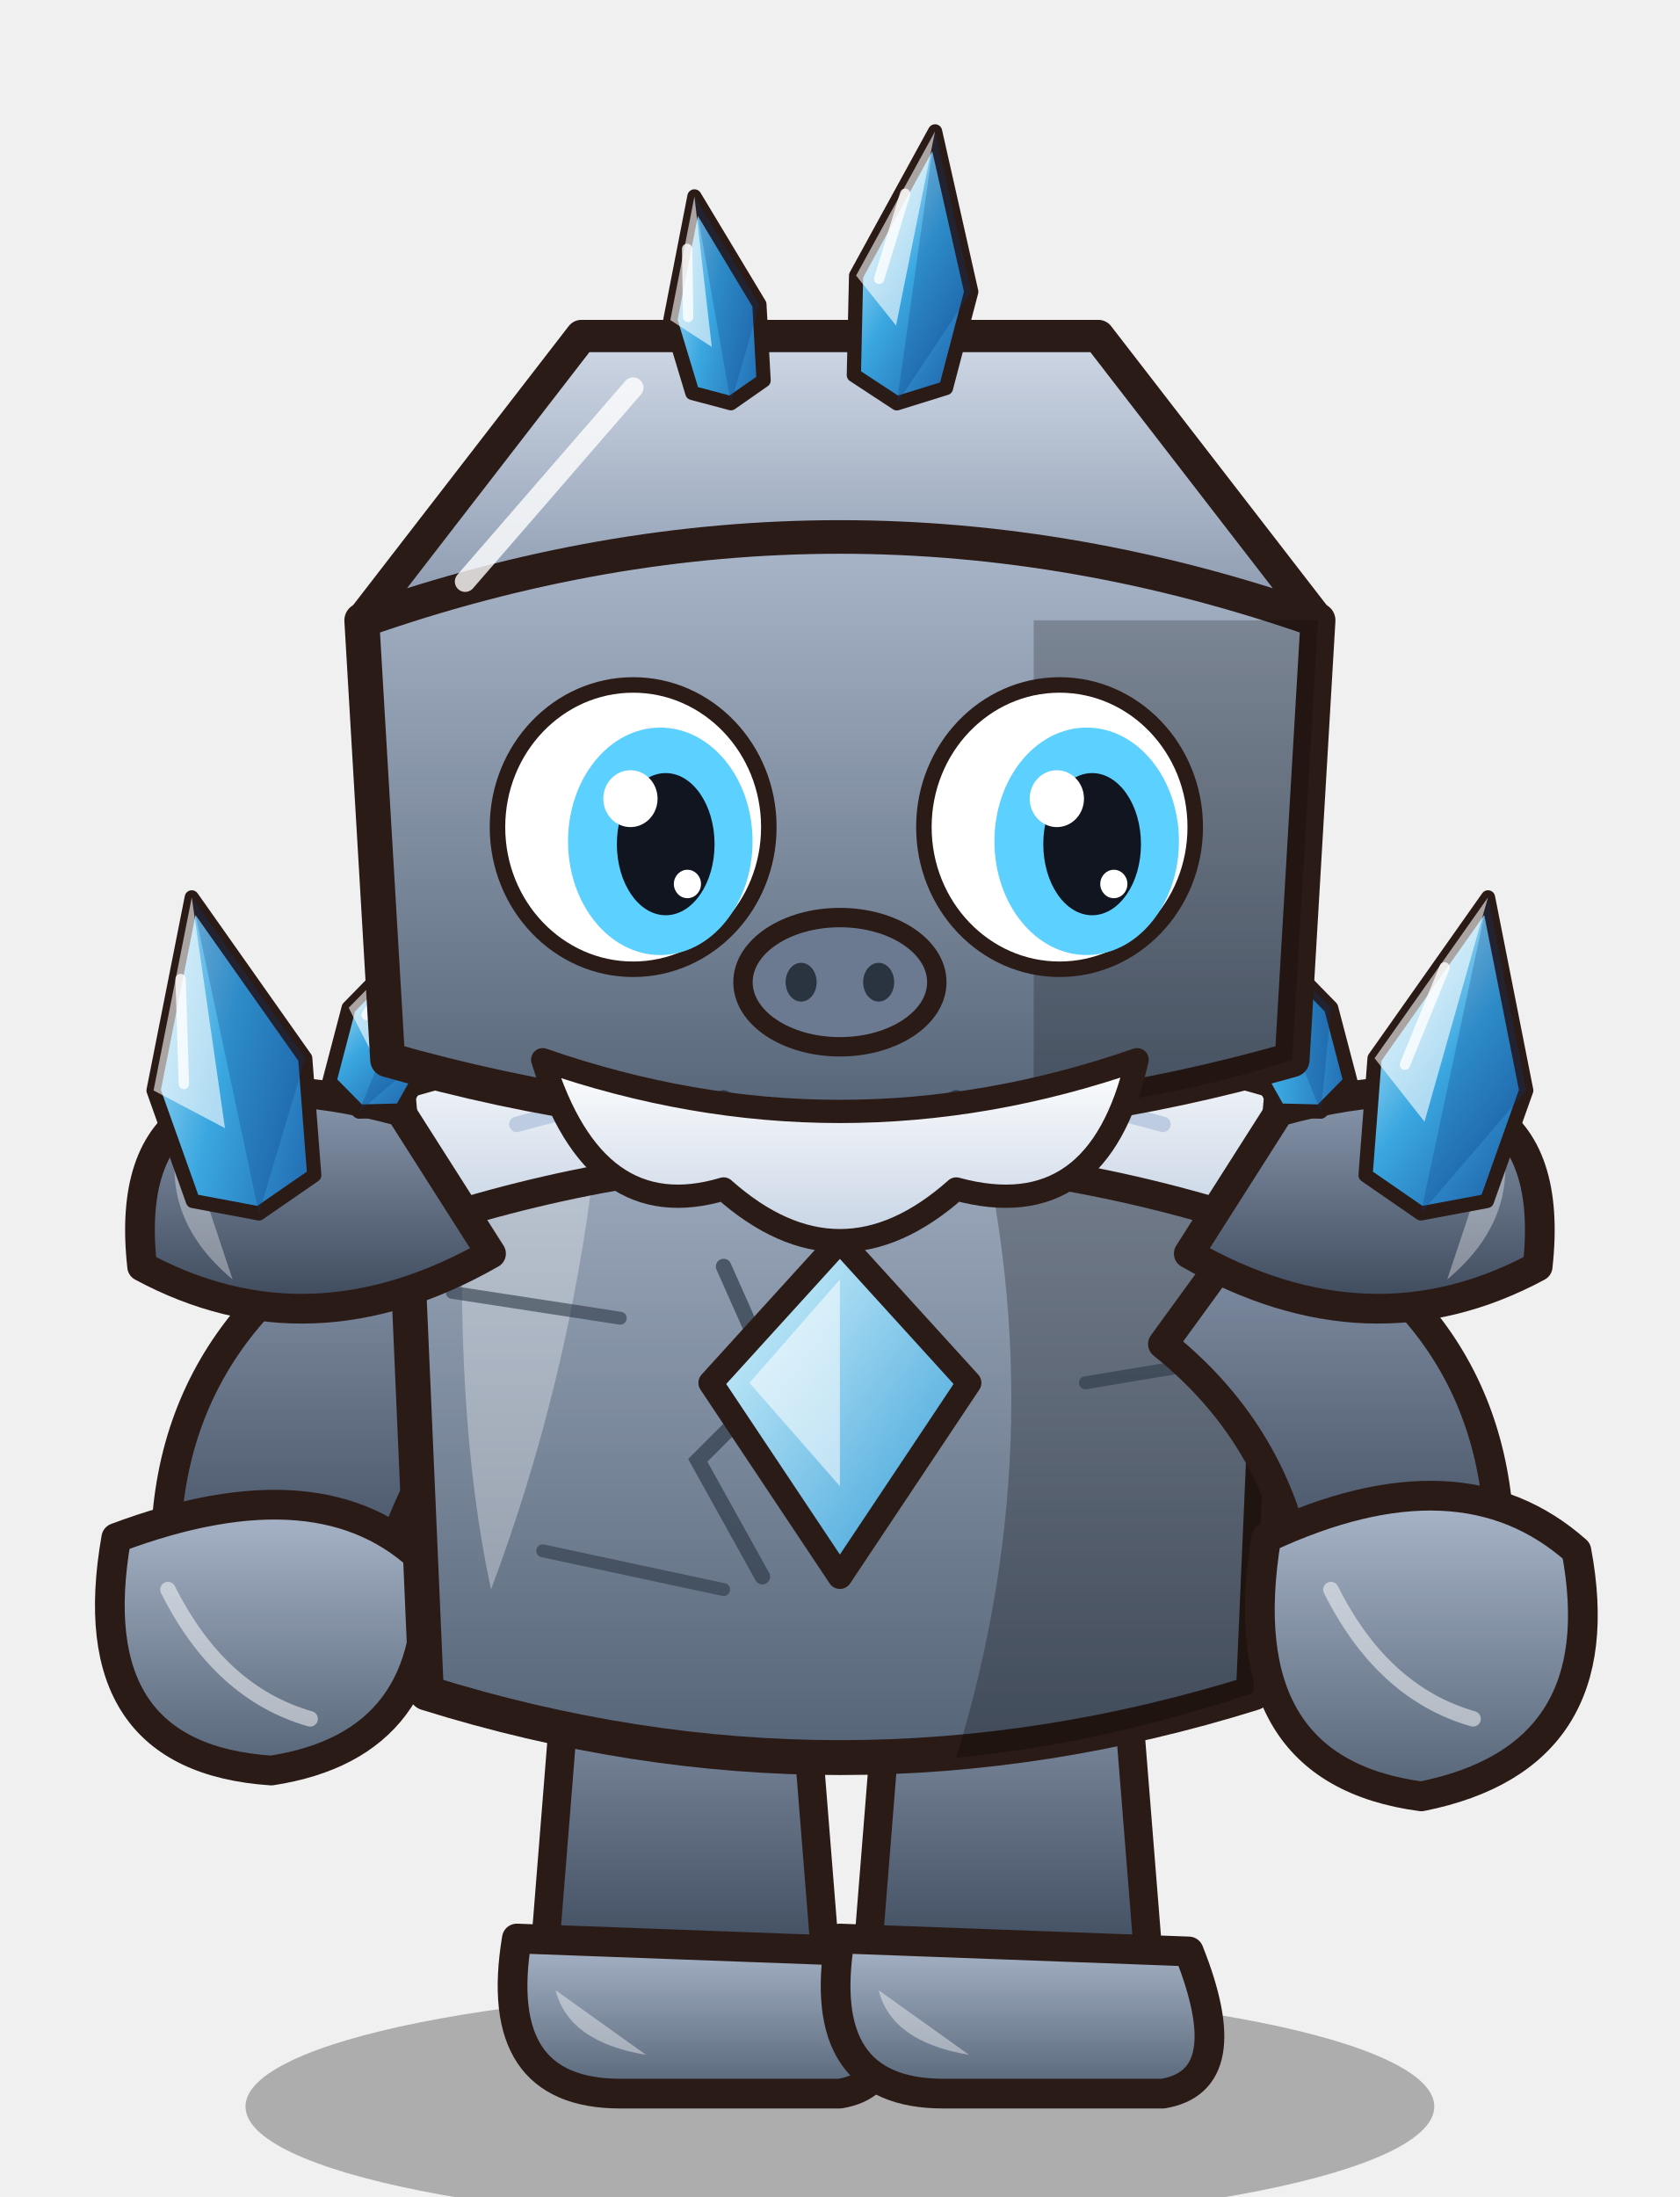
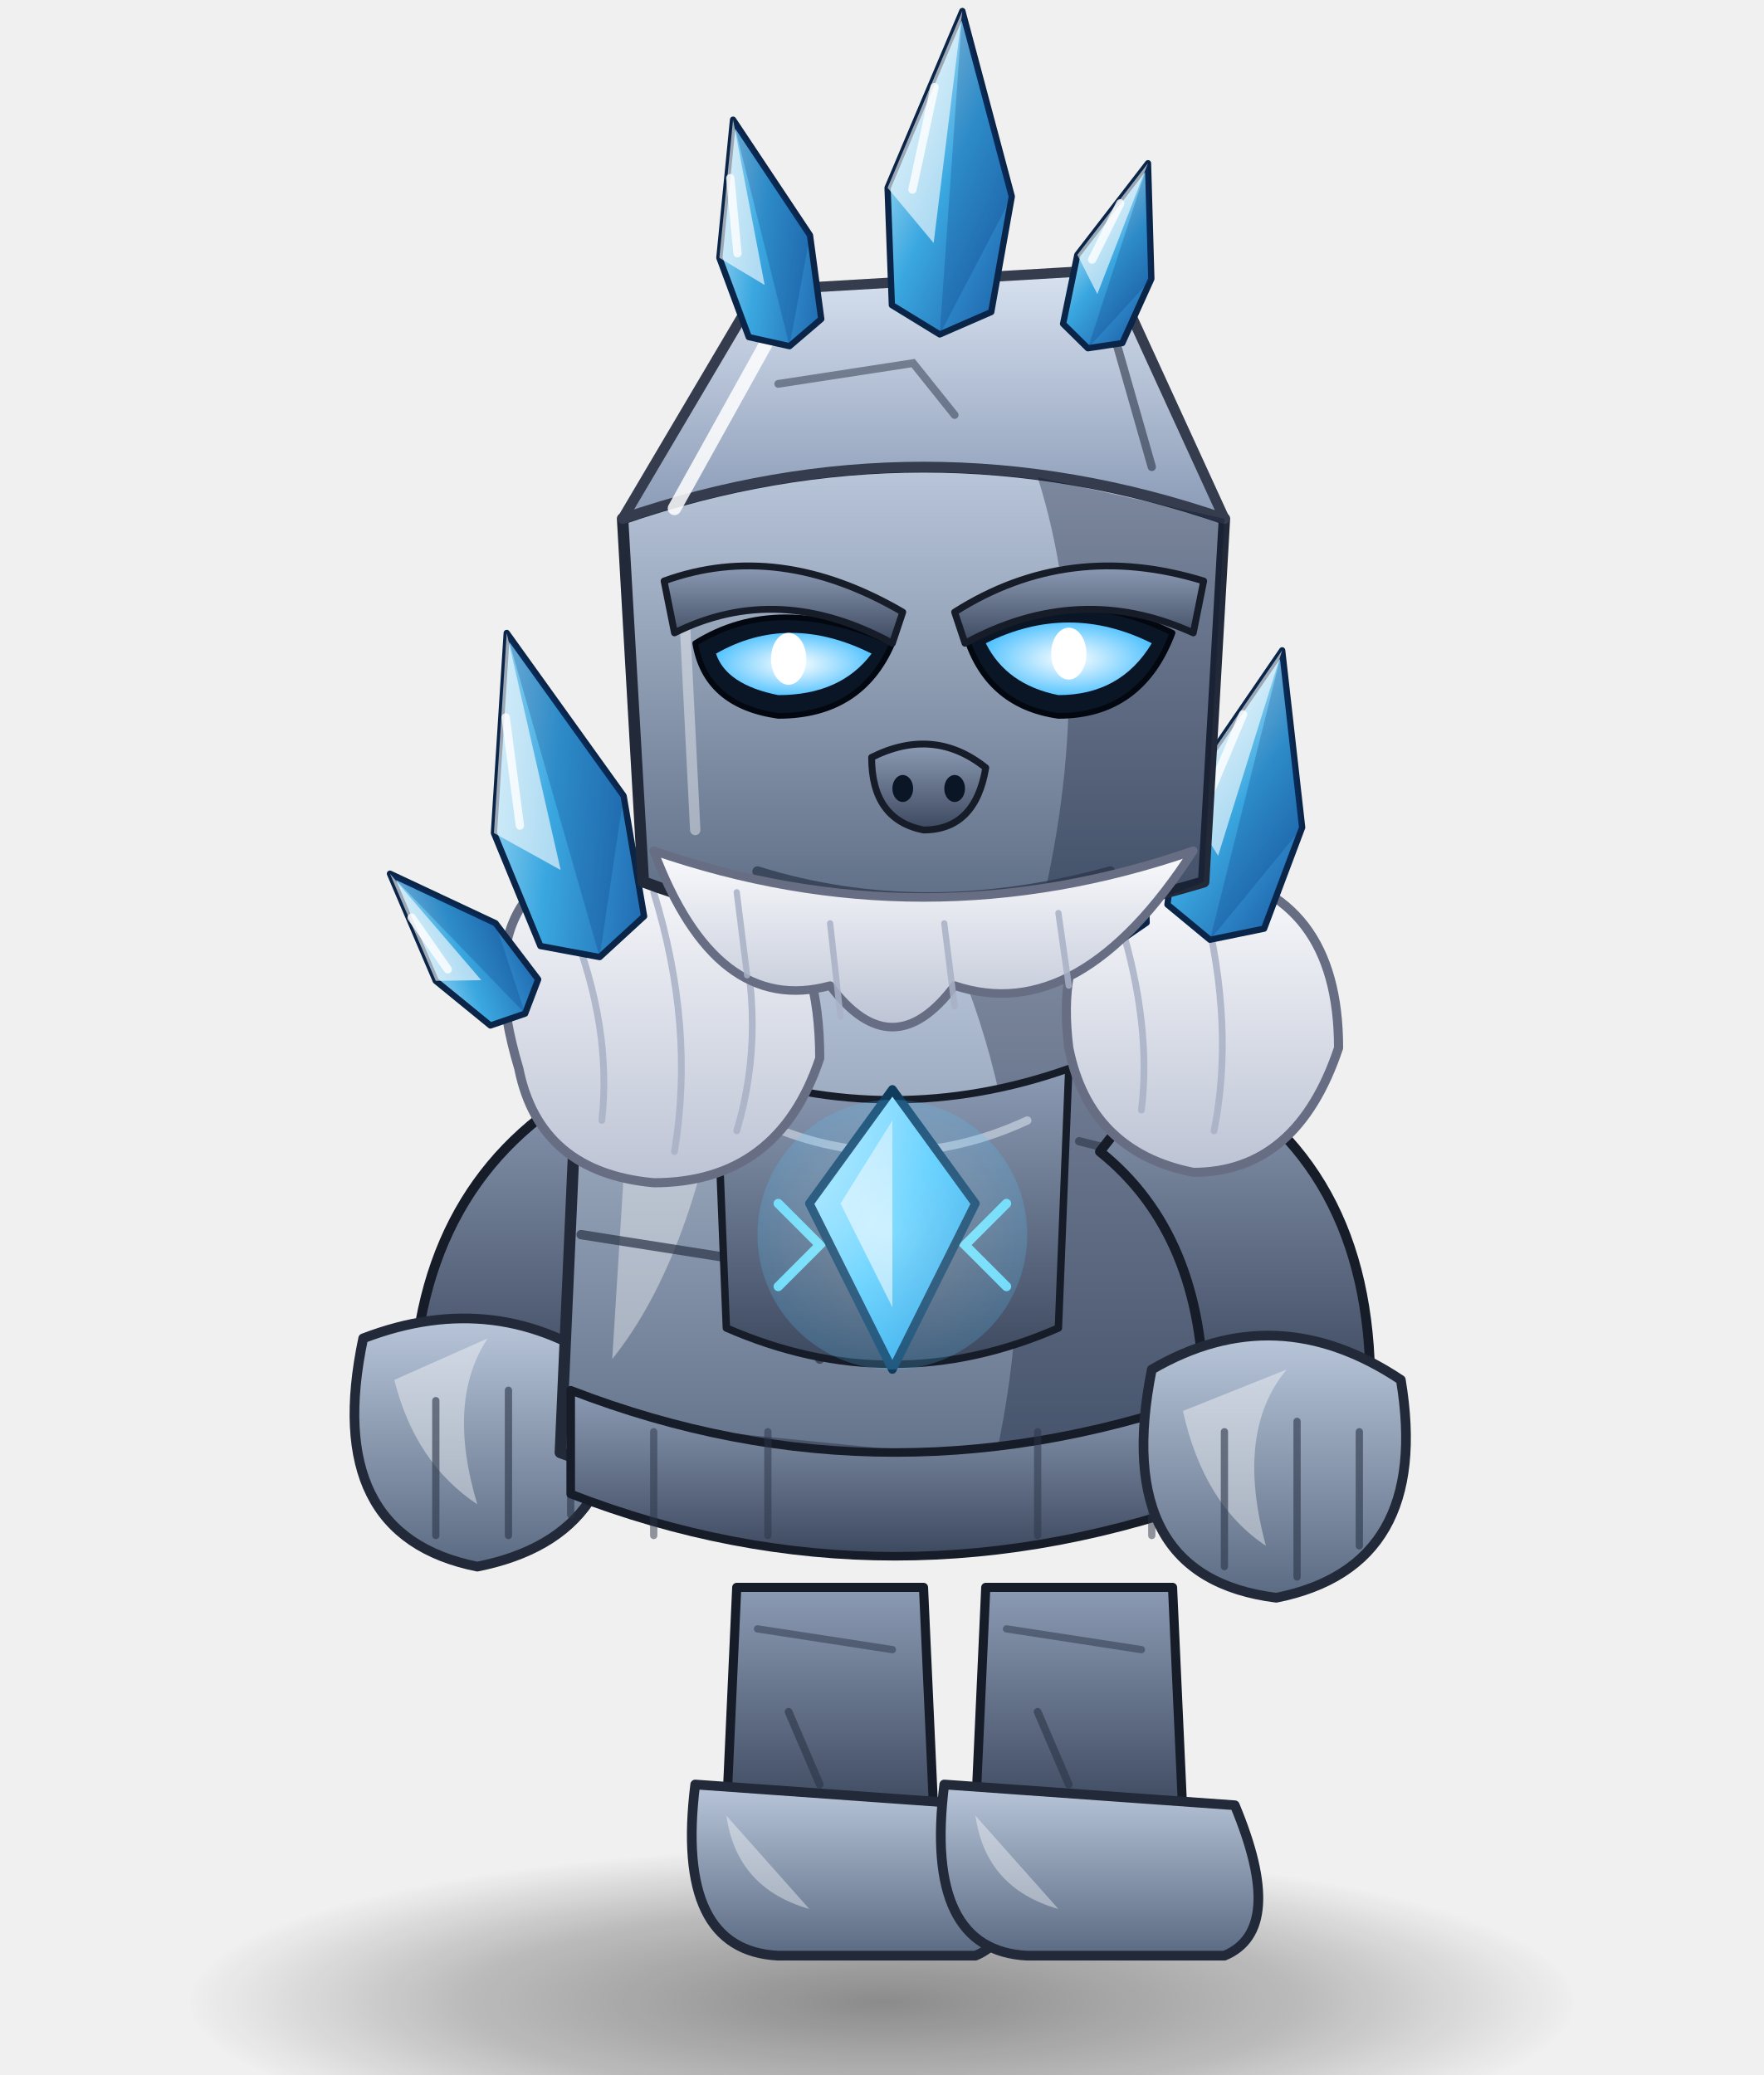
- <svg xmlns="http://www.w3.org/2000/svg" viewBox="0 0 260 340" width="260" height="340">
+ <svg xmlns="http://www.w3.org/2000/svg" viewBox="0 0 340 400" width="340" height="400">
  <defs>
-     <linearGradient id="g30" x1="0" y1="0" x2="0" y2="1">
-       <stop offset="0" stop-color="#a9b6c9" />
-       <stop offset="1" stop-color="#566478" />
+     <linearGradient id="g36" x1="0" y1="0" x2="0" y2="1">
+       <stop offset="0" stop-color="#b9c6da" />
+       <stop offset="1" stop-color="#5a6a82" />
    </linearGradient>
-     <linearGradient id="g31" x1="0" y1="0" x2="0" y2="1">
-       <stop offset="0" stop-color="#8997ad" />
-       <stop offset="1" stop-color="#3c485a" />
+     <linearGradient id="g37" x1="0" y1="0" x2="0" y2="1">
+       <stop offset="0" stop-color="#8c9bb4" />
+       <stop offset="1" stop-color="#3c485e" />
    </linearGradient>
-     <linearGradient id="g32" x1="0" y1="0" x2="0" y2="1">
-       <stop offset="0" stop-color="#cfd8e6" />
-       <stop offset="1" stop-color="#8997ad" />
+     <linearGradient id="g38" x1="0" y1="0" x2="0" y2="1">
+       <stop offset="0" stop-color="#d8e2f0" />
+       <stop offset="1" stop-color="#8a9ab6" />
    </linearGradient>
-     <linearGradient id="g33" x1="0" y1="0" x2="1" y2="1">
-       <stop offset="0" stop-color="#dff9ff" />
-       <stop offset="1" stop-color="#2f9ad6" />
+     <linearGradient id="g39" x1="0" y1="0" x2="0" y2="1">
+       <stop offset="0" stop-color="#fbfbfd" />
+       <stop offset="1" stop-color="#bcc3d4" />
    </linearGradient>
-     <linearGradient id="g34" x1="0" y1="0" x2="0" y2="1">
-       <stop offset="0" stop-color="#fff" />
-       <stop offset="1" stop-color="#c6d3e4" />
+     <linearGradient id="g40" x1="0" y1="0" x2="1" y2="1">
+       <stop offset="0" stop-color="#dffaff" />
+       <stop offset="0.5" stop-color="#5cd0ff" />
+       <stop offset="1" stop-color="#2a98d8" />
    </linearGradient>
-     <linearGradient id="g35" x1="0" y1="0" x2="1" y2="1">
+     <radialGradient id="r41" cx="0.5" cy="0.5" r="0.65">
+       <stop offset="0" stop-color="#ffffff" />
+       <stop offset="1" stop-color="#2ab4ff" />
+     </radialGradient>
+     <linearGradient id="g42" x1="0" y1="0" x2="1" y2="1">
      <stop offset="0" stop-color="#d9f6ff" />
      <stop offset="0.5" stop-color="#3aa7e0" />
      <stop offset="1" stop-color="#1c5fa8" />
    </linearGradient>
-     <linearGradient id="g36" x1="0" y1="0" x2="1" y2="1">
+     <linearGradient id="g43" x1="0" y1="0" x2="1" y2="1">
      <stop offset="0" stop-color="#d9f6ff" />
      <stop offset="0.5" stop-color="#3aa7e0" />
      <stop offset="1" stop-color="#1c5fa8" />
    </linearGradient>
-     <linearGradient id="g37" x1="0" y1="0" x2="1" y2="1">
+     <linearGradient id="g44" x1="0" y1="0" x2="1" y2="1">
      <stop offset="0" stop-color="#d9f6ff" />
      <stop offset="0.5" stop-color="#3aa7e0" />
      <stop offset="1" stop-color="#1c5fa8" />
    </linearGradient>
-     <linearGradient id="g38" x1="0" y1="0" x2="1" y2="1">
+     <linearGradient id="g45" x1="0" y1="0" x2="1" y2="1">
      <stop offset="0" stop-color="#d9f6ff" />
      <stop offset="0.5" stop-color="#3aa7e0" />
      <stop offset="1" stop-color="#1c5fa8" />
    </linearGradient>
-     <linearGradient id="g39" x1="0" y1="0" x2="1" y2="1">
+     <linearGradient id="g46" x1="0" y1="0" x2="1" y2="1">
      <stop offset="0" stop-color="#d9f6ff" />
      <stop offset="0.5" stop-color="#3aa7e0" />
      <stop offset="1" stop-color="#1c5fa8" />
    </linearGradient>
-     <linearGradient id="g40" x1="0" y1="0" x2="1" y2="1">
+     <linearGradient id="g47" x1="0" y1="0" x2="1" y2="1">
      <stop offset="0" stop-color="#d9f6ff" />
      <stop offset="0.5" stop-color="#3aa7e0" />
      <stop offset="1" stop-color="#1c5fa8" />
    </linearGradient>
+     <linearGradient id="g48" x1="0" y1="0" x2="1" y2="1">
+       <stop offset="0" stop-color="#d9f6ff" />
+       <stop offset="0.5" stop-color="#3aa7e0" />
+       <stop offset="1" stop-color="#1c5fa8" />
+     </linearGradient>
+     <linearGradient id="g49" x1="0" y1="0" x2="1" y2="1">
+       <stop offset="0" stop-color="#d9f6ff" />
+       <stop offset="0.5" stop-color="#3aa7e0" />
+       <stop offset="1" stop-color="#1c5fa8" />
+     </linearGradient>
+     <radialGradient id="gsh">
+       <stop offset="0" stop-color="#000" stop-opacity=".42" />
+       <stop offset=".6" stop-color="#000" stop-opacity=".22" />
+       <stop offset="1" stop-color="#000" stop-opacity="0" />
+     </radialGradient>
  </defs>
-   <ellipse cx="130.0" cy="326" rx="92" ry="18.4" fill="#000" fill-opacity=".28" />
-   <path d="M88 256 L124 256 L128 306 L84 306 Z" fill="url(#g31)" stroke="#2b1b17" stroke-width="4.4" stroke-linejoin="round" stroke-linecap="round" />
-   <path d="M80 300 Q76 324 96 324 L130 324 Q142 322 134 302 Z" fill="url(#g30)" stroke="#2b1b17" stroke-width="4.6" stroke-linejoin="round" stroke-linecap="round" />
-   <path d="M86 308 Q88 316 100 318" fill="#fff" fill-opacity="0.4" stroke="none" />
-   <path d="M138 256 L174 256 L178 306 L134 306 Z" fill="url(#g31)" stroke="#2b1b17" stroke-width="4.4" stroke-linejoin="round" stroke-linecap="round" />
-   <path d="M130 300 Q126 324 146 324 L180 324 Q192 322 184 302 Z" fill="url(#g30)" stroke="#2b1b17" stroke-width="4.6" stroke-linejoin="round" stroke-linecap="round" />
-   <path d="M136 308 Q138 316 150 318" fill="#fff" fill-opacity="0.4" stroke="none" />
-   <path d="M62 186 Q22 206 26 248 L58 252 Q62 224 84 208 Z" fill="url(#g31)" stroke="#2b1b17" stroke-width="4.6" stroke-linejoin="round" stroke-linecap="round" />
-   <path d="M18 238 Q12 272 42 274 Q68 270 66 242 Q50 226 18 238 Z" fill="url(#g30)" stroke="#2b1b17" stroke-width="4.6" stroke-linejoin="round" stroke-linecap="round" />
-   <path d="M26 246 Q34 262 48 266" fill="none" stroke="#fff" stroke-opacity="0.5" stroke-width="2.4" stroke-linecap="round" />
-   <path d="M62 170 L66 262 Q130 282 194 262 L198 170 Q130 150 62 170 Z" fill="url(#g30)" stroke="#2b1b17" stroke-width="5.4" stroke-linejoin="round" stroke-linecap="round" />
-   <path d="M150 168 L198 170 L194 262 Q170 270 148 272 Q164 220 150 168 Z" fill="#000" fill-opacity="0.26" stroke="none" />
-   <path d="M72 178 Q70 218 76 246 Q88 214 92 180 Z" fill="#fff" fill-opacity="0.32" stroke="none" />
-   <path d="M70 200 L96 204 M168 214 L192 210 M84 240 L112 246" fill="none" stroke="#2e3947" stroke-opacity="0.6" stroke-width="2" stroke-linecap="round" />
-   <path d="M112 196 L120 214 L108 226 L118 244" fill="none" stroke="#34404f" stroke-opacity="0.75" stroke-width="2.4" stroke-linecap="round" />
-   <path d="M110 214 L130 192 L150 214 L130 244 Z" fill="url(#g33)" stroke="#2b1b17" stroke-width="3.8" stroke-linejoin="round" stroke-linecap="round" />
-   <path d="M116 214 L130 198 L130 230 Z" fill="#fff" fill-opacity="0.55" stroke="none" />
-   <path d="M62 168 Q130 148 198 168 L196 190 Q130 168 64 190 Z" fill="url(#g34)" stroke="#2b1b17" stroke-width="4.4" stroke-linejoin="round" stroke-linecap="round" />
-   <path d="M80 174 Q130 160 180 174" fill="none" stroke="#b9c9de" stroke-opacity="0.9" stroke-width="2.4" stroke-linecap="round" />
-   <path d="M196 186 Q234 204 232 244 L202 250 Q200 224 180 208 Z" fill="url(#g31)" stroke="#2b1b17" stroke-width="4.6" stroke-linejoin="round" stroke-linecap="round" />
-   <path d="M196 238 Q190 274 220 278 Q250 272 244 240 Q226 224 196 238 Z" fill="url(#g30)" stroke="#2b1b17" stroke-width="4.6" stroke-linejoin="round" stroke-linecap="round" />
-   <path d="M206 246 Q214 262 228 266" fill="none" stroke="#fff" stroke-opacity="0.5" stroke-width="2.4" stroke-linecap="round" />
-   <path d="M62 172 Q18 160 22 196 Q48 210 76 194 Z" fill="url(#g31)" stroke="#2b1b17" stroke-width="4.6" stroke-linejoin="round" stroke-linecap="round" />
-   <path d="M28 174 Q24 188 36 198" fill="#fff" fill-opacity="0.35" stroke="none" />
-   <g transform="translate(38 178) rotate(-12)">
-     <path d="M0 -40 L12.0 -12.0 L9.6 6.0 L0 10.0 L-9.6 6.0 L-12.0 -12.0 Z" fill="url(#g35)" stroke="#2b1b17" stroke-width="2.2" stroke-linejoin="round" stroke-linecap="round" />
-     <path d="M0 -40 L-12.0 -12.0 L-2.4 -4.0 Z" fill="#fff" fill-opacity="0.6" stroke="none" />
-     <path d="M0 -40 L12.0 -12.0 L0 10.0 Z" fill="#0a3a80" fill-opacity="0.25" stroke="none" />
-     <path d="M-4.32 -28.0 L-7.2 -12.0" fill="none" stroke="#fff" stroke-opacity="0.8" stroke-width="1.6" stroke-linecap="round" />
+   <ellipse cx="170.0" cy="386" rx="133.4" ry="30.16" fill="url(#gsh)" />
+   <path d="M142 306 L178 306 L180 350 L140 350 Z" fill="url(#g37)" stroke="#161c28" stroke-width="1.76" stroke-linejoin="round" stroke-linecap="round" />
+   <path d="M134 344 Q130 376 150 377 L188 377 Q200 372 190 348 Z" fill="url(#g36)" stroke="#222938" stroke-width="1.87" stroke-linejoin="round" stroke-linecap="round" />
+   <path d="M140 350 Q142 364 156 368" fill="#fff" fill-opacity="0.38" stroke="none" />
+   <path d="M152 330 L158 344" fill="none" stroke="#2a3446" stroke-opacity="0.6" stroke-width="1.5" stroke-linecap="round" />
+   <path d="M146 314 L172 318" fill="none" stroke="#2a3446" stroke-opacity="0.5" stroke-width="1.4" stroke-linecap="round" />
+   <path d="M190 306 L226 306 L228 350 L188 350 Z" fill="url(#g37)" stroke="#161c28" stroke-width="1.76" stroke-linejoin="round" stroke-linecap="round" />
+   <path d="M182 344 Q178 376 198 377 L236 377 Q248 372 238 348 Z" fill="url(#g36)" stroke="#222938" stroke-width="1.87" stroke-linejoin="round" stroke-linecap="round" />
+   <path d="M188 350 Q190 364 204 368" fill="#fff" fill-opacity="0.38" stroke="none" />
+   <path d="M200 330 L206 344" fill="none" stroke="#2a3446" stroke-opacity="0.6" stroke-width="1.5" stroke-linecap="round" />
+   <path d="M194 314 L220 318" fill="none" stroke="#2a3446" stroke-opacity="0.5" stroke-width="1.4" stroke-linecap="round" />
+   <path d="M120 206 Q84 222 80 262 L112 270 Q116 240 140 226 Z" fill="url(#g37)" stroke="#161c28" stroke-width="1.87" stroke-linejoin="round" stroke-linecap="round" />
+   <path d="M70 258 Q62 296 92 302 Q122 296 118 264 Q96 248 70 258 Z" fill="url(#g36)" stroke="#222938" stroke-width="1.87" stroke-linejoin="round" stroke-linecap="round" />
+   <path d="M76 266 Q80 282 92 290 Q86 270 94 258 Z" fill="#fff" fill-opacity="0.4" stroke="none" />
+   <path d="M84 270 L84 296 M98 268 L98 296 M110 270 L110 292" fill="none" stroke="#2a3446" stroke-opacity="0.6" stroke-width="1.4" stroke-linecap="round" />
+   <path d="M112 190 L108 280 Q172 304 238 280 L234 190 Q172 172 112 190 Z" fill="url(#g36)" stroke="#222938" stroke-width="2.2" stroke-linejoin="round" stroke-linecap="round" />
+   <path d="M184 184 L234 190 L238 280 Q212 292 188 296 Q206 236 184 184 Z" fill="#0c1630" fill-opacity="0.34" stroke="none" />
+   <path d="M122 198 L118 262 Q134 242 140 202 Z" fill="#fff" fill-opacity="0.38" stroke="none" />
+   <path d="M112 238 L150 244 L158 262" fill="none" stroke="#2a3446" stroke-opacity="0.7" stroke-width="1.8" stroke-linecap="round" />
+   <path d="M208 220 L232 226" fill="none" stroke="#2a3446" stroke-opacity="0.6" stroke-width="1.6" stroke-linecap="round" />
+   <path d="M130 276 L170 280" fill="none" stroke="#2a3446" stroke-opacity="0.5" stroke-width="1.6" stroke-linecap="round" />
+   <path d="M110 268 Q172 292 236 268 L236 288 Q172 312 110 288 Z" fill="url(#g37)" stroke="#161c28" stroke-width="1.65" stroke-linejoin="round" stroke-linecap="round" />
+   <path d="M126 276 L126 296" fill="none" stroke="#2a3446" stroke-opacity="0.5" stroke-width="1.4" stroke-linecap="round" />
+   <path d="M148 276 L148 296" fill="none" stroke="#2a3446" stroke-opacity="0.5" stroke-width="1.4" stroke-linecap="round" />
+   <path d="M200 276 L200 296" fill="none" stroke="#2a3446" stroke-opacity="0.5" stroke-width="1.4" stroke-linecap="round" />
+   <path d="M222 276 L222 296" fill="none" stroke="#2a3446" stroke-opacity="0.5" stroke-width="1.4" stroke-linecap="round" />
+   <path d="M138 206 Q172 218 206 206 L204 256 Q172 270 140 256 Z" fill="url(#g37)" stroke="#161c28" stroke-width="1.43" stroke-linejoin="round" stroke-linecap="round" />
+   <path d="M146 216 Q172 228 198 216" fill="none" stroke="#e8f0fa" stroke-opacity="0.5" stroke-width="1.6" stroke-linecap="round" />
+   <path d="M150 232 L158 240 L150 248" fill="none" stroke="#7be9ff" stroke-opacity="0.95" stroke-width="1.8" stroke-linecap="round" />
+   <path d="M194 232 L186 240 L194 248" fill="none" stroke="#7be9ff" stroke-opacity="0.95" stroke-width="1.8" stroke-linecap="round" />
+   <path d="M164 224 L172 232 L180 224" fill="none" stroke="#7be9ff" stroke-opacity="0.95" stroke-width="1.8" stroke-linecap="round" />
+   <path d="M156 232 L172 210 L188 232 L172 264 Z" fill="url(#g40)" stroke="#0f3b5d" stroke-width="1.65" stroke-linejoin="round" stroke-linecap="round" />
+   <path d="M162 232 L172 216 L172 252 Z" fill="#fff" fill-opacity="0.6" stroke="none" />
+   <circle cx="172" cy="238" r="26" fill="url(#r41)" opacity=".22" />
+   <path d="M226 204 Q262 220 264 262 L232 270 Q232 238 212 222 Z" fill="url(#g37)" stroke="#161c28" stroke-width="1.87" stroke-linejoin="round" stroke-linecap="round" />
+   <path d="M222 264 Q214 304 246 308 Q276 302 270 266 Q246 250 222 264 Z" fill="url(#g36)" stroke="#222938" stroke-width="1.87" stroke-linejoin="round" stroke-linecap="round" />
+   <path d="M228 272 Q232 290 244 298 Q238 276 248 264 Z" fill="#fff" fill-opacity="0.4" stroke="none" />
+   <path d="M236 276 L236 302 M250 274 L250 304 M262 276 L262 298" fill="none" stroke="#2a3446" stroke-opacity="0.6" stroke-width="1.4" stroke-linecap="round" />
+   <path d="M100 206 Q88 166 124 164 Q158 166 158 204 Q150 228 126 228 Q104 226 100 206 Z" fill="url(#g39)" stroke="#676e84" stroke-width="1.76" stroke-linejoin="round" stroke-linecap="round" />
+   <path d="M206 202 Q202 170 232 168 Q258 172 258 202 Q250 226 230 226 Q210 222 206 202 Z" fill="url(#g39)" stroke="#676e84" stroke-width="1.76" stroke-linejoin="round" stroke-linecap="round" />
+   <path d="M110 178 Q118 198 116 216" fill="none" stroke="#a8b0c6" stroke-opacity="0.85" stroke-width="1.3" stroke-linecap="round" />
+   <path d="M126 172 Q134 198 130 222" fill="none" stroke="#a8b0c6" stroke-opacity="0.85" stroke-width="1.3" stroke-linecap="round" />
+   <path d="M142 176 Q148 198 142 218" fill="none" stroke="#a8b0c6" stroke-opacity="0.85" stroke-width="1.3" stroke-linecap="round" />
+   <path d="M216 178 Q222 198 220 214" fill="none" stroke="#a8b0c6" stroke-opacity="0.85" stroke-width="1.3" stroke-linecap="round" />
+   <path d="M232 174 Q238 198 234 218" fill="none" stroke="#a8b0c6" stroke-opacity="0.85" stroke-width="1.3" stroke-linecap="round" />
+   <g transform="translate(112 172) rotate(-16)">
+     <path d="M0 -52 L13.0 -15.6 L10.4 7.8 L0 13.0 L-10.4 7.8 L-13.0 -15.6 Z" fill="url(#g42)" stroke="#0a2548" stroke-width="1.21" stroke-linejoin="round" stroke-linecap="round" />
+     <path d="M0 -52 L-13.0 -15.6 L-2.6 -5.2 Z" fill="#fff" fill-opacity="0.6" stroke="none" />
+     <path d="M0 -52 L13.0 -15.6 L0 13.0 Z" fill="#0a3a80" fill-opacity="0.25" stroke="none" />
+     <path d="M-4.68 -36.4 L-7.8 -15.6" fill="none" stroke="#fff" stroke-opacity="0.8" stroke-width="1.6" stroke-linecap="round" />
  </g>
-   <g transform="translate(58 166) rotate(22)">
-     <path d="M0 -26 L7.5 -7.8 L6.0 3.9 L0 6.5 L-6.0 3.9 L-7.5 -7.8 Z" fill="url(#g36)" stroke="#2b1b17" stroke-width="2.2" stroke-linejoin="round" stroke-linecap="round" />
-     <path d="M0 -26 L-7.5 -7.8 L-1.5 -2.6 Z" fill="#fff" fill-opacity="0.6" stroke="none" />
-     <path d="M0 -26 L7.5 -7.8 L0 6.5 Z" fill="#0a3a80" fill-opacity="0.25" stroke="none" />
-     <path d="M-2.7 -18.2 L-4.5 -7.8" fill="none" stroke="#fff" stroke-opacity="0.8" stroke-width="1.6" stroke-linecap="round" />
+   <g transform="translate(138 168) rotate(10)">
+     <path d="M0 -36 L9.0 -10.8 L7.2 5.4 L0 9.0 L-7.2 5.4 L-9.0 -10.8 Z" fill="url(#g43)" stroke="#0a2548" stroke-width="1.21" stroke-linejoin="round" stroke-linecap="round" />
+     <path d="M0 -36 L-9.0 -10.8 L-1.8 -3.6 Z" fill="#fff" fill-opacity="0.6" stroke="none" />
+     <path d="M0 -36 L9.0 -10.8 L0 9.0 Z" fill="#0a3a80" fill-opacity="0.25" stroke="none" />
+     <path d="M-3.24 -25.2 L-5.4 -10.8" fill="none" stroke="#fff" stroke-opacity="0.8" stroke-width="1.6" stroke-linecap="round" />
  </g>
-   <path d="M198 172 Q242 160 238 196 Q212 210 184 194 Z" fill="url(#g31)" stroke="#2b1b17" stroke-width="4.6" stroke-linejoin="round" stroke-linecap="round" />
-   <path d="M232 174 Q236 188 224 198" fill="#fff" fill-opacity="0.35" stroke="none" />
-   <g transform="translate(222 178) rotate(12)">
-     <path d="M0 -40 L12.0 -12.0 L9.6 6.0 L0 10.0 L-9.6 6.0 L-12.0 -12.0 Z" fill="url(#g37)" stroke="#2b1b17" stroke-width="2.2" stroke-linejoin="round" stroke-linecap="round" />
-     <path d="M0 -40 L-12.0 -12.0 L-2.4 -4.0 Z" fill="#fff" fill-opacity="0.6" stroke="none" />
-     <path d="M0 -40 L12.0 -12.0 L0 10.0 Z" fill="#0a3a80" fill-opacity="0.25" stroke="none" />
-     <path d="M-4.32 -28.0 L-7.2 -12.0" fill="none" stroke="#fff" stroke-opacity="0.8" stroke-width="1.6" stroke-linecap="round" />
+   <g transform="translate(96 190) rotate(-44)">
+     <path d="M0 -30 L8.0 -9.0 L6.4 4.5 L0 7.5 L-6.4 4.5 L-8.0 -9.0 Z" fill="url(#g44)" stroke="#0a2548" stroke-width="1.21" stroke-linejoin="round" stroke-linecap="round" />
+     <path d="M0 -30 L-8.0 -9.0 L-1.6 -3.0 Z" fill="#fff" fill-opacity="0.6" stroke="none" />
+     <path d="M0 -30 L8.0 -9.0 L0 7.5 Z" fill="#0a3a80" fill-opacity="0.25" stroke="none" />
+     <path d="M-2.88 -21.0 L-4.8 -9.0" fill="none" stroke="#fff" stroke-opacity="0.8" stroke-width="1.6" stroke-linecap="round" />
  </g>
-   <g transform="translate(202 166) rotate(-22)">
-     <path d="M0 -26 L7.5 -7.8 L6.0 3.9 L0 6.5 L-6.0 3.9 L-7.5 -7.8 Z" fill="url(#g38)" stroke="#2b1b17" stroke-width="2.2" stroke-linejoin="round" stroke-linecap="round" />
-     <path d="M0 -26 L-7.5 -7.8 L-1.5 -2.6 Z" fill="#fff" fill-opacity="0.6" stroke="none" />
-     <path d="M0 -26 L7.5 -7.8 L0 6.5 Z" fill="#0a3a80" fill-opacity="0.25" stroke="none" />
-     <path d="M-2.7 -18.2 L-4.5 -7.8" fill="none" stroke="#fff" stroke-opacity="0.8" stroke-width="1.6" stroke-linecap="round" />
+   <g transform="translate(236 170) rotate(14)">
+     <path d="M0 -46 L12.0 -13.8 L9.6 6.9 L0 11.5 L-9.6 6.9 L-12.0 -13.8 Z" fill="url(#g45)" stroke="#0a2548" stroke-width="1.21" stroke-linejoin="round" stroke-linecap="round" />
+     <path d="M0 -46 L-12.0 -13.8 L-2.4 -4.6 Z" fill="#fff" fill-opacity="0.6" stroke="none" />
+     <path d="M0 -46 L12.0 -13.8 L0 11.5 Z" fill="#0a3a80" fill-opacity="0.25" stroke="none" />
+     <path d="M-4.32 -32.2 L-7.2 -13.8" fill="none" stroke="#fff" stroke-opacity="0.8" stroke-width="1.6" stroke-linecap="round" />
  </g>
-   <path d="M56 96 L60 164 Q130 184 200 164 L204 96 Q130 70 56 96 Z" fill="url(#g30)" stroke="#2b1b17" stroke-width="5.4" stroke-linejoin="round" stroke-linecap="round" />
-   <path d="M56 96 L90 52 L170 52 L204 96 Q130 70 56 96 Z" fill="url(#g32)" stroke="#2b1b17" stroke-width="5" stroke-linejoin="round" stroke-linecap="round" />
-   <path d="M160 96 L204 96 L200 164 Q182 170 160 172 Z" fill="#000" fill-opacity="0.22" stroke="none" />
-   <path d="M72 90 L98 60" fill="none" stroke="#fff" stroke-opacity="0.8" stroke-width="3.2" stroke-linecap="round" />
-   <ellipse cx="98" cy="128" rx="21" ry="22" fill="#fff" stroke="#2b1b17" stroke-width="2.4" />
-   <ellipse cx="102.2" cy="130.2" rx="14.28" ry="17.6" fill="#5cd0ff" stroke="#2b1b17" stroke-width="0" />
-   <ellipse cx="103.04" cy="130.64" rx="7.56" ry="11.0" fill="#10151f" stroke="#2b1b17" stroke-width="0" />
-   <ellipse cx="97.58" cy="123.6" rx="4.2" ry="4.4" fill="#fff" stroke="#2b1b17" stroke-width="0" />
-   <ellipse cx="106.4" cy="136.8" rx="2.1" ry="2.2" fill="#fff" stroke="#2b1b17" stroke-width="0" />
-   <ellipse cx="164" cy="128" rx="21" ry="22" fill="#fff" stroke="#2b1b17" stroke-width="2.4" />
-   <ellipse cx="168.2" cy="130.2" rx="14.28" ry="17.6" fill="#5cd0ff" stroke="#2b1b17" stroke-width="0" />
-   <ellipse cx="169.04" cy="130.64" rx="7.56" ry="11.0" fill="#10151f" stroke="#2b1b17" stroke-width="0" />
-   <ellipse cx="163.58" cy="123.6" rx="4.2" ry="4.4" fill="#fff" stroke="#2b1b17" stroke-width="0" />
-   <ellipse cx="172.4" cy="136.8" rx="2.1" ry="2.2" fill="#fff" stroke="#2b1b17" stroke-width="0" />
-   <ellipse cx="130" cy="152" rx="15" ry="10" fill="#6b7a90" stroke="#2b1b17" stroke-width="3" />
-   <ellipse cx="124" cy="152" rx="2.4" ry="3" fill="#2a3340" stroke="#2b1b17" stroke-width="0" />
-   <ellipse cx="136" cy="152" rx="2.4" ry="3" fill="#2a3340" stroke="#2b1b17" stroke-width="0" />
-   <path d="M112 170 Q130 178 148 170" fill="none" stroke="#2e3947" stroke-opacity="0.9" stroke-width="2.6" stroke-linecap="round" />
-   <path d="M84 164 Q92 190 112 184 Q130 200 148 184 Q170 190 176 164 Q130 180 84 164 Z" fill="url(#g34)" stroke="#2b1b17" stroke-width="3.6" stroke-linejoin="round" stroke-linecap="round" />
-   <g transform="translate(112 56) rotate(-10)">
-     <path d="M0 -26 L7.0 -7.8 L5.6 3.9 L0 6.5 L-5.6 3.9 L-7.0 -7.8 Z" fill="url(#g39)" stroke="#2b1b17" stroke-width="2.2" stroke-linejoin="round" stroke-linecap="round" />
-     <path d="M0 -26 L-7.0 -7.8 L-1.4 -2.6 Z" fill="#fff" fill-opacity="0.6" stroke="none" />
-     <path d="M0 -26 L7.0 -7.8 L0 6.5 Z" fill="#0a3a80" fill-opacity="0.25" stroke="none" />
-     <path d="M-2.52 -18.2 L-4.2 -7.8" fill="none" stroke="#fff" stroke-opacity="0.8" stroke-width="1.6" stroke-linecap="round" />
+   <g transform="translate(214 174) rotate(-8)">
+     <path d="M0 -32 L8.0 -9.6 L6.4 4.8 L0 8.0 L-6.4 4.8 L-8.0 -9.6 Z" fill="url(#g46)" stroke="#0a2548" stroke-width="1.21" stroke-linejoin="round" stroke-linecap="round" />
+     <path d="M0 -32 L-8.0 -9.6 L-1.6 -3.2 Z" fill="#fff" fill-opacity="0.6" stroke="none" />
+     <path d="M0 -32 L8.0 -9.6 L0 8.0 Z" fill="#0a3a80" fill-opacity="0.25" stroke="none" />
+     <path d="M-2.88 -22.4 L-4.8 -9.6" fill="none" stroke="#fff" stroke-opacity="0.8" stroke-width="1.6" stroke-linecap="round" />
  </g>
-   <g transform="translate(140 54) rotate(8)">
-     <path d="M0 -34 L9.0 -10.2 L7.2 5.1 L0 8.5 L-7.2 5.1 L-9.0 -10.2 Z" fill="url(#g40)" stroke="#2b1b17" stroke-width="2.2" stroke-linejoin="round" stroke-linecap="round" />
-     <path d="M0 -34 L-9.0 -10.2 L-1.8 -3.4 Z" fill="#fff" fill-opacity="0.6" stroke="none" />
-     <path d="M0 -34 L9.0 -10.2 L0 8.5 Z" fill="#0a3a80" fill-opacity="0.25" stroke="none" />
-     <path d="M-3.24 -23.8 L-5.4 -10.2" fill="none" stroke="#fff" stroke-opacity="0.8" stroke-width="1.6" stroke-linecap="round" />
+   <path d="M120 100 L124 170 Q172 188 232 170 L236 100 Q178 80 120 100 Z" fill="url(#g36)" stroke="#222938" stroke-width="2.2" stroke-linejoin="round" stroke-linecap="round" />
+   <path d="M120 100 L146 56 L214 52 L236 100 Q178 80 120 100 Z" fill="url(#g38)" stroke="#343c4e" stroke-width="1.98" stroke-linejoin="round" stroke-linecap="round" />
+   <path d="M200 92 L236 100 L232 170 Q218 176 200 178 Q212 130 200 92 Z" fill="#0c1630" fill-opacity="0.34" stroke="none" />
+   <path d="M130 98 L150 62" fill="none" stroke="#ffffff" stroke-opacity="0.85" stroke-width="2.6" stroke-linecap="round" />
+   <path d="M132 120 L134 160" fill="none" stroke="#fff" stroke-opacity="0.4" stroke-width="2" stroke-linecap="round" />
+   <path d="M214 62 L222 90" fill="none" stroke="#2a3446" stroke-opacity="0.6" stroke-width="1.6" stroke-linecap="round" />
+   <path d="M150 74 L176 70 L184 80" fill="none" stroke="#2a3446" stroke-opacity="0.5" stroke-width="1.5" stroke-linecap="round" />
+   <path d="M134 124 Q150 114 172 124 Q166 138 150 138 Q136 136 134 124 Z" fill="#0a1626" stroke="#030810" stroke-width="1.1" stroke-linejoin="round" stroke-linecap="round" />
+   <path d="M186 122 Q206 112 226 122 Q220 138 204 138 Q190 136 186 122 Z" fill="#0a1626" stroke="#030810" stroke-width="1.1" stroke-linejoin="round" stroke-linecap="round" />
+   <path d="M138 126 Q152 118 168 126 Q162 134 150 134 Q140 132 138 126 Z" fill="url(#r41)" stroke="#2b1b17" stroke-width="0" stroke-linejoin="round" stroke-linecap="round" />
+   <path d="M190 124 Q206 116 222 124 Q216 134 204 134 Q194 132 190 124 Z" fill="url(#r41)" stroke="#2b1b17" stroke-width="0" stroke-linejoin="round" stroke-linecap="round" />
+   <ellipse cx="152" cy="127" rx="3.4" ry="5" fill="#fff" stroke="#2b1b17" stroke-width="0" />
+   <ellipse cx="206" cy="126" rx="3.4" ry="5" fill="#fff" stroke="#2b1b17" stroke-width="0" />
+   <path d="M128 112 Q150 104 174 118 L172 124 Q150 112 130 122 Z" fill="url(#g37)" stroke="#161c28" stroke-width="1.32" stroke-linejoin="round" stroke-linecap="round" />
+   <path d="M184 118 Q206 104 232 112 L230 122 Q208 112 186 124 Z" fill="url(#g37)" stroke="#161c28" stroke-width="1.32" stroke-linejoin="round" stroke-linecap="round" />
+   <path d="M168 146 Q180 140 190 148 Q188 160 178 160 Q168 158 168 146 Z" fill="url(#g37)" stroke="#161c28" stroke-width="1.32" stroke-linejoin="round" stroke-linecap="round" />
+   <ellipse cx="174" cy="152" rx="2" ry="2.6" fill="#0a1626" stroke="#2b1b17" stroke-width="0" />
+   <ellipse cx="184" cy="152" rx="2" ry="2.6" fill="#0a1626" stroke="#2b1b17" stroke-width="0" />
+   <path d="M146 168 Q178 178 214 168" fill="none" stroke="#2a3446" stroke-opacity="0.7" stroke-width="2" stroke-linecap="round" />
+   <path d="M126 164 Q138 196 160 190 Q172 206 184 190 Q208 198 230 164 Q178 182 126 164 Z" fill="url(#g39)" stroke="#676e84" stroke-width="1.65" stroke-linejoin="round" stroke-linecap="round" />
+   <path d="M142 172 L144 188" fill="none" stroke="#a8b0c6" stroke-opacity="0.85" stroke-width="1.2" stroke-linecap="round" />
+   <path d="M160 178 L162 196" fill="none" stroke="#a8b0c6" stroke-opacity="0.85" stroke-width="1.2" stroke-linecap="round" />
+   <path d="M182 178 L184 194" fill="none" stroke="#a8b0c6" stroke-opacity="0.85" stroke-width="1.2" stroke-linecap="round" />
+   <path d="M204 176 L206 190" fill="none" stroke="#a8b0c6" stroke-opacity="0.85" stroke-width="1.2" stroke-linecap="round" />
+   <g transform="translate(150 58) rotate(-14)">
+     <path d="M0 -36 L9.0 -10.8 L7.2 5.4 L0 9.0 L-7.2 5.4 L-9.0 -10.8 Z" fill="url(#g47)" stroke="#0a2548" stroke-width="1.21" stroke-linejoin="round" stroke-linecap="round" />
+     <path d="M0 -36 L-9.0 -10.8 L-1.8 -3.6 Z" fill="#fff" fill-opacity="0.6" stroke="none" />
+     <path d="M0 -36 L9.0 -10.8 L0 9.0 Z" fill="#0a3a80" fill-opacity="0.25" stroke="none" />
+     <path d="M-3.24 -25.2 L-5.4 -10.8" fill="none" stroke="#fff" stroke-opacity="0.8" stroke-width="1.6" stroke-linecap="round" />
+   </g>
+   <g transform="translate(182 52) rotate(4)">
+     <path d="M0 -50 L12.0 -15.0 L9.6 7.5 L0 12.5 L-9.6 7.5 L-12.0 -15.0 Z" fill="url(#g48)" stroke="#0a2548" stroke-width="1.21" stroke-linejoin="round" stroke-linecap="round" />
+     <path d="M0 -50 L-12.0 -15.0 L-2.4 -5.0 Z" fill="#fff" fill-opacity="0.6" stroke="none" />
+     <path d="M0 -50 L12.0 -15.0 L0 12.5 Z" fill="#0a3a80" fill-opacity="0.25" stroke="none" />
+     <path d="M-4.32 -35.0 L-7.2 -15.0" fill="none" stroke="#fff" stroke-opacity="0.8" stroke-width="1.6" stroke-linecap="round" />
+   </g>
+   <g transform="translate(212 60) rotate(18)">
+     <path d="M0 -30 L7.5 -9.0 L6.0 4.5 L0 7.5 L-6.0 4.5 L-7.5 -9.0 Z" fill="url(#g49)" stroke="#0a2548" stroke-width="1.21" stroke-linejoin="round" stroke-linecap="round" />
+     <path d="M0 -30 L-7.5 -9.0 L-1.5 -3.0 Z" fill="#fff" fill-opacity="0.6" stroke="none" />
+     <path d="M0 -30 L7.5 -9.0 L0 7.5 Z" fill="#0a3a80" fill-opacity="0.25" stroke="none" />
+     <path d="M-2.7 -21.0 L-4.5 -9.0" fill="none" stroke="#fff" stroke-opacity="0.8" stroke-width="1.6" stroke-linecap="round" />
  </g>
</svg>
